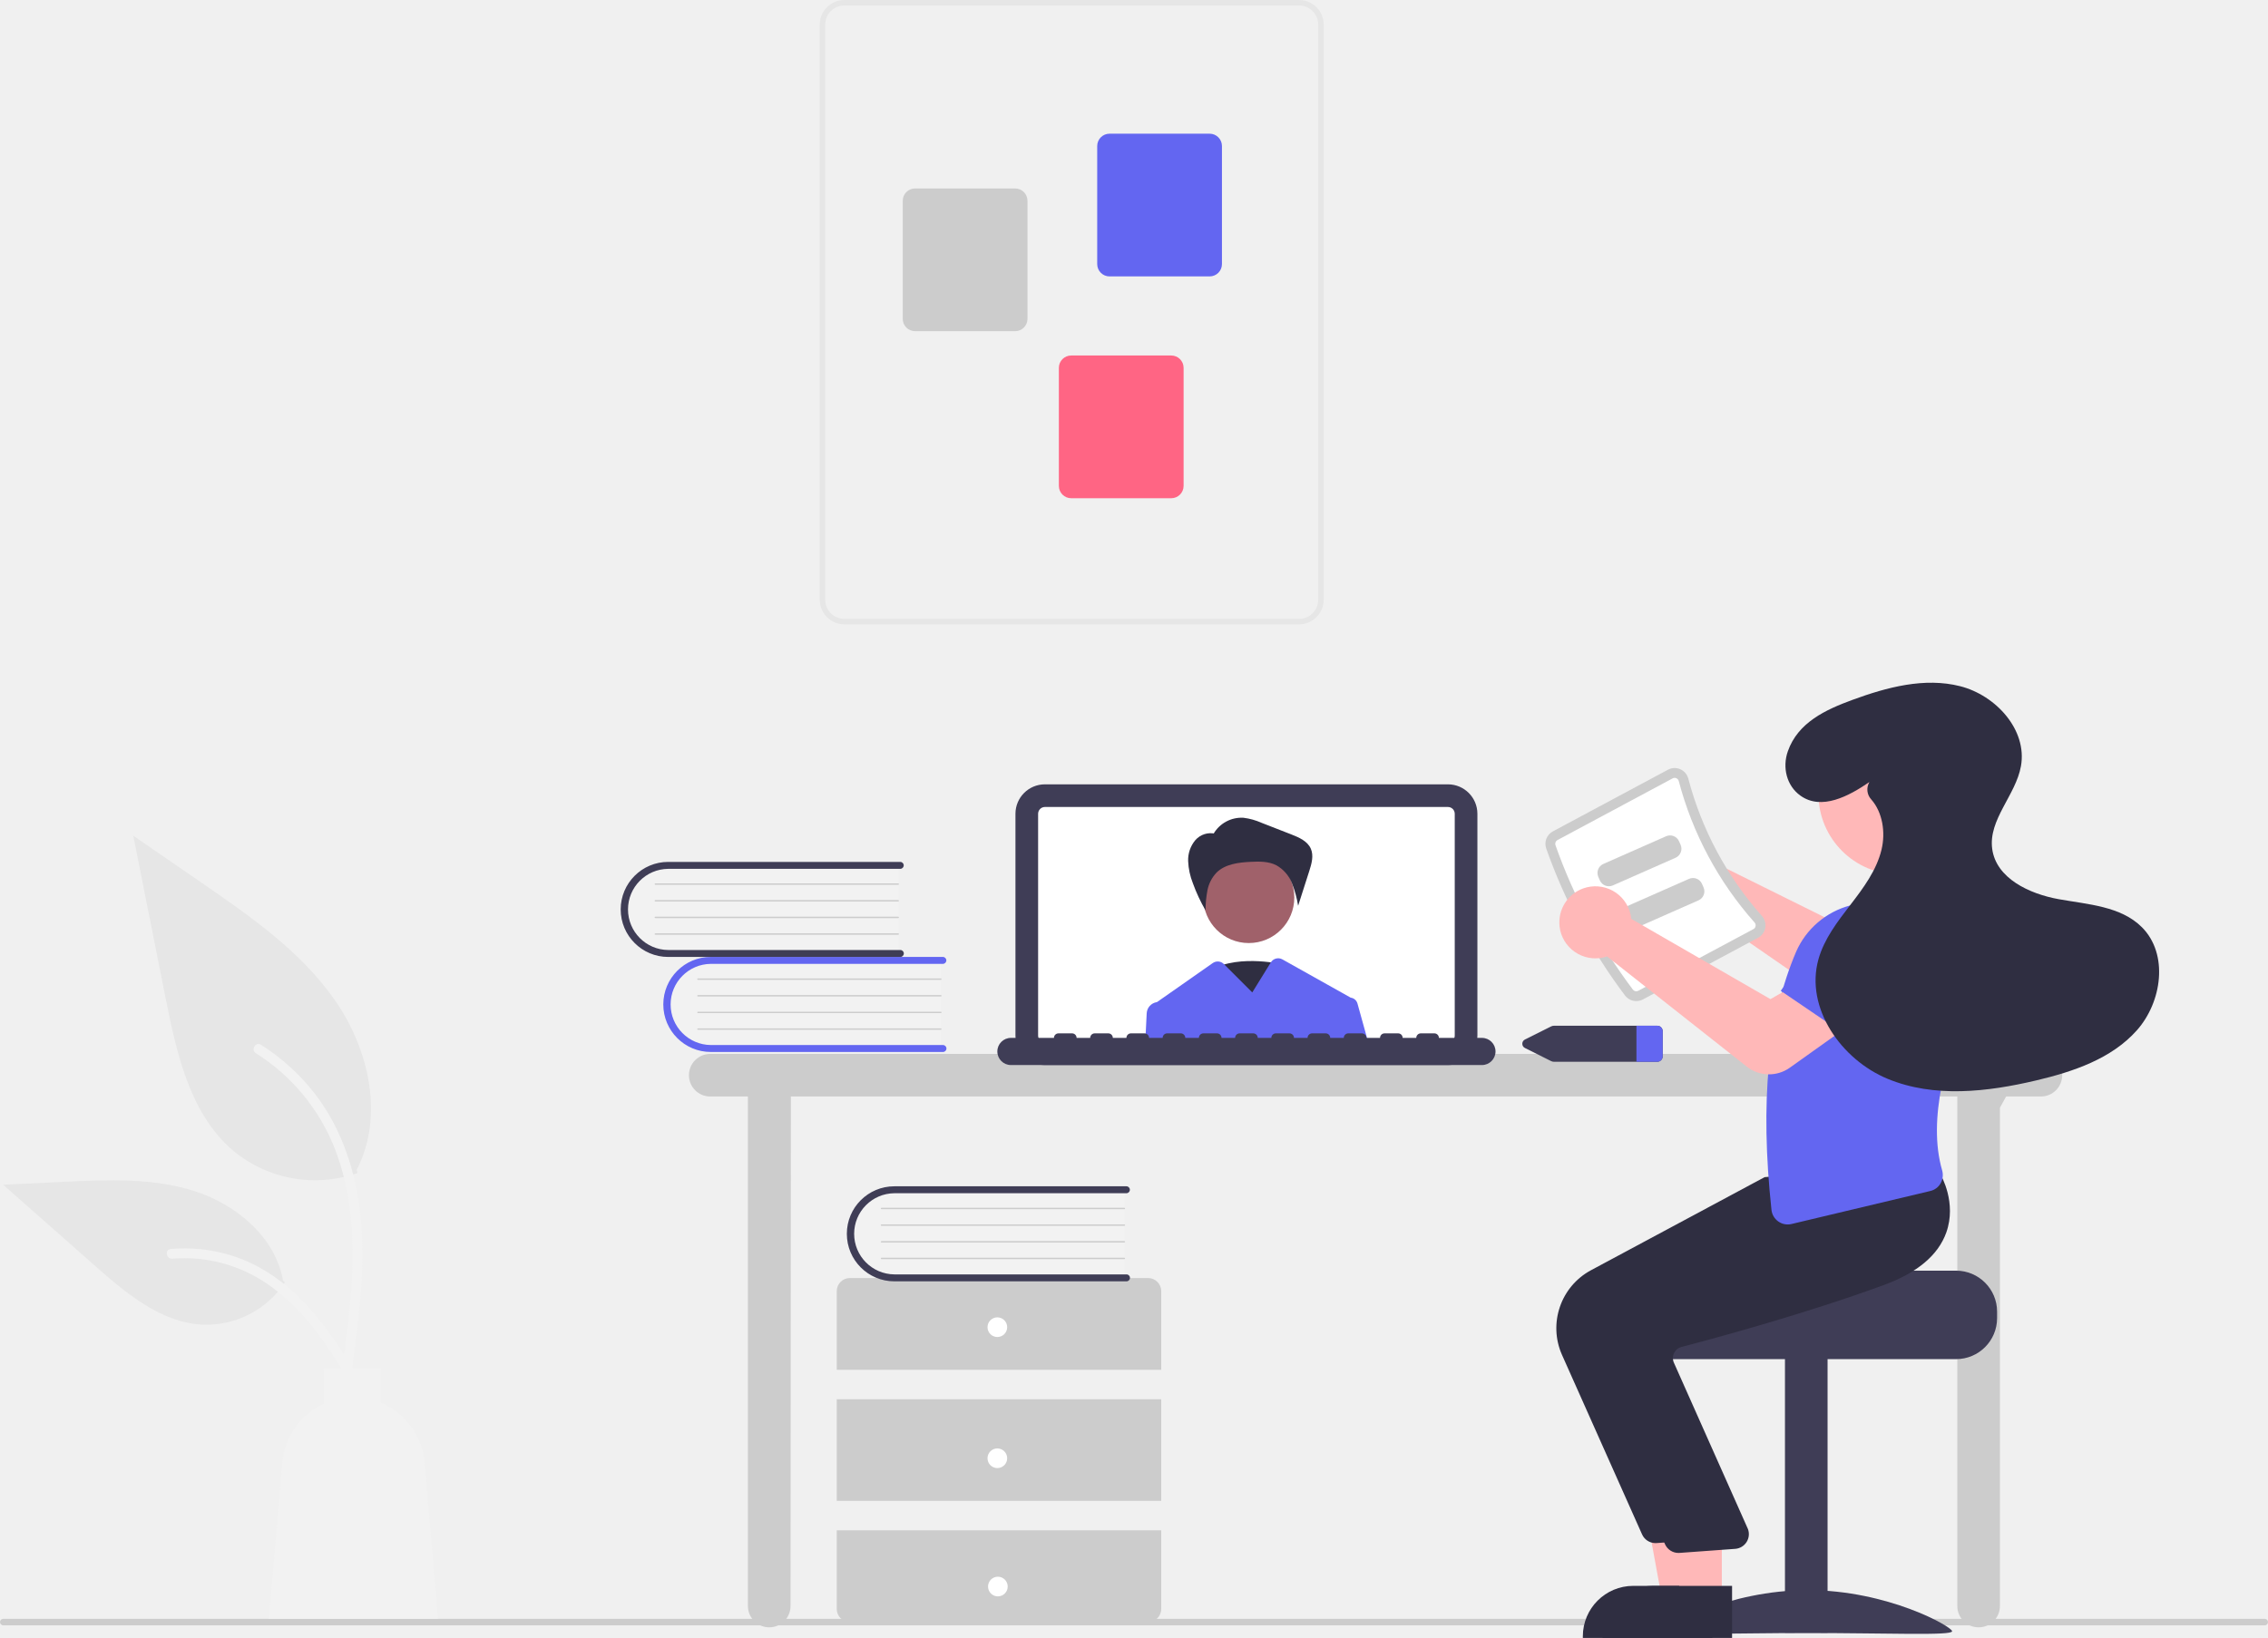
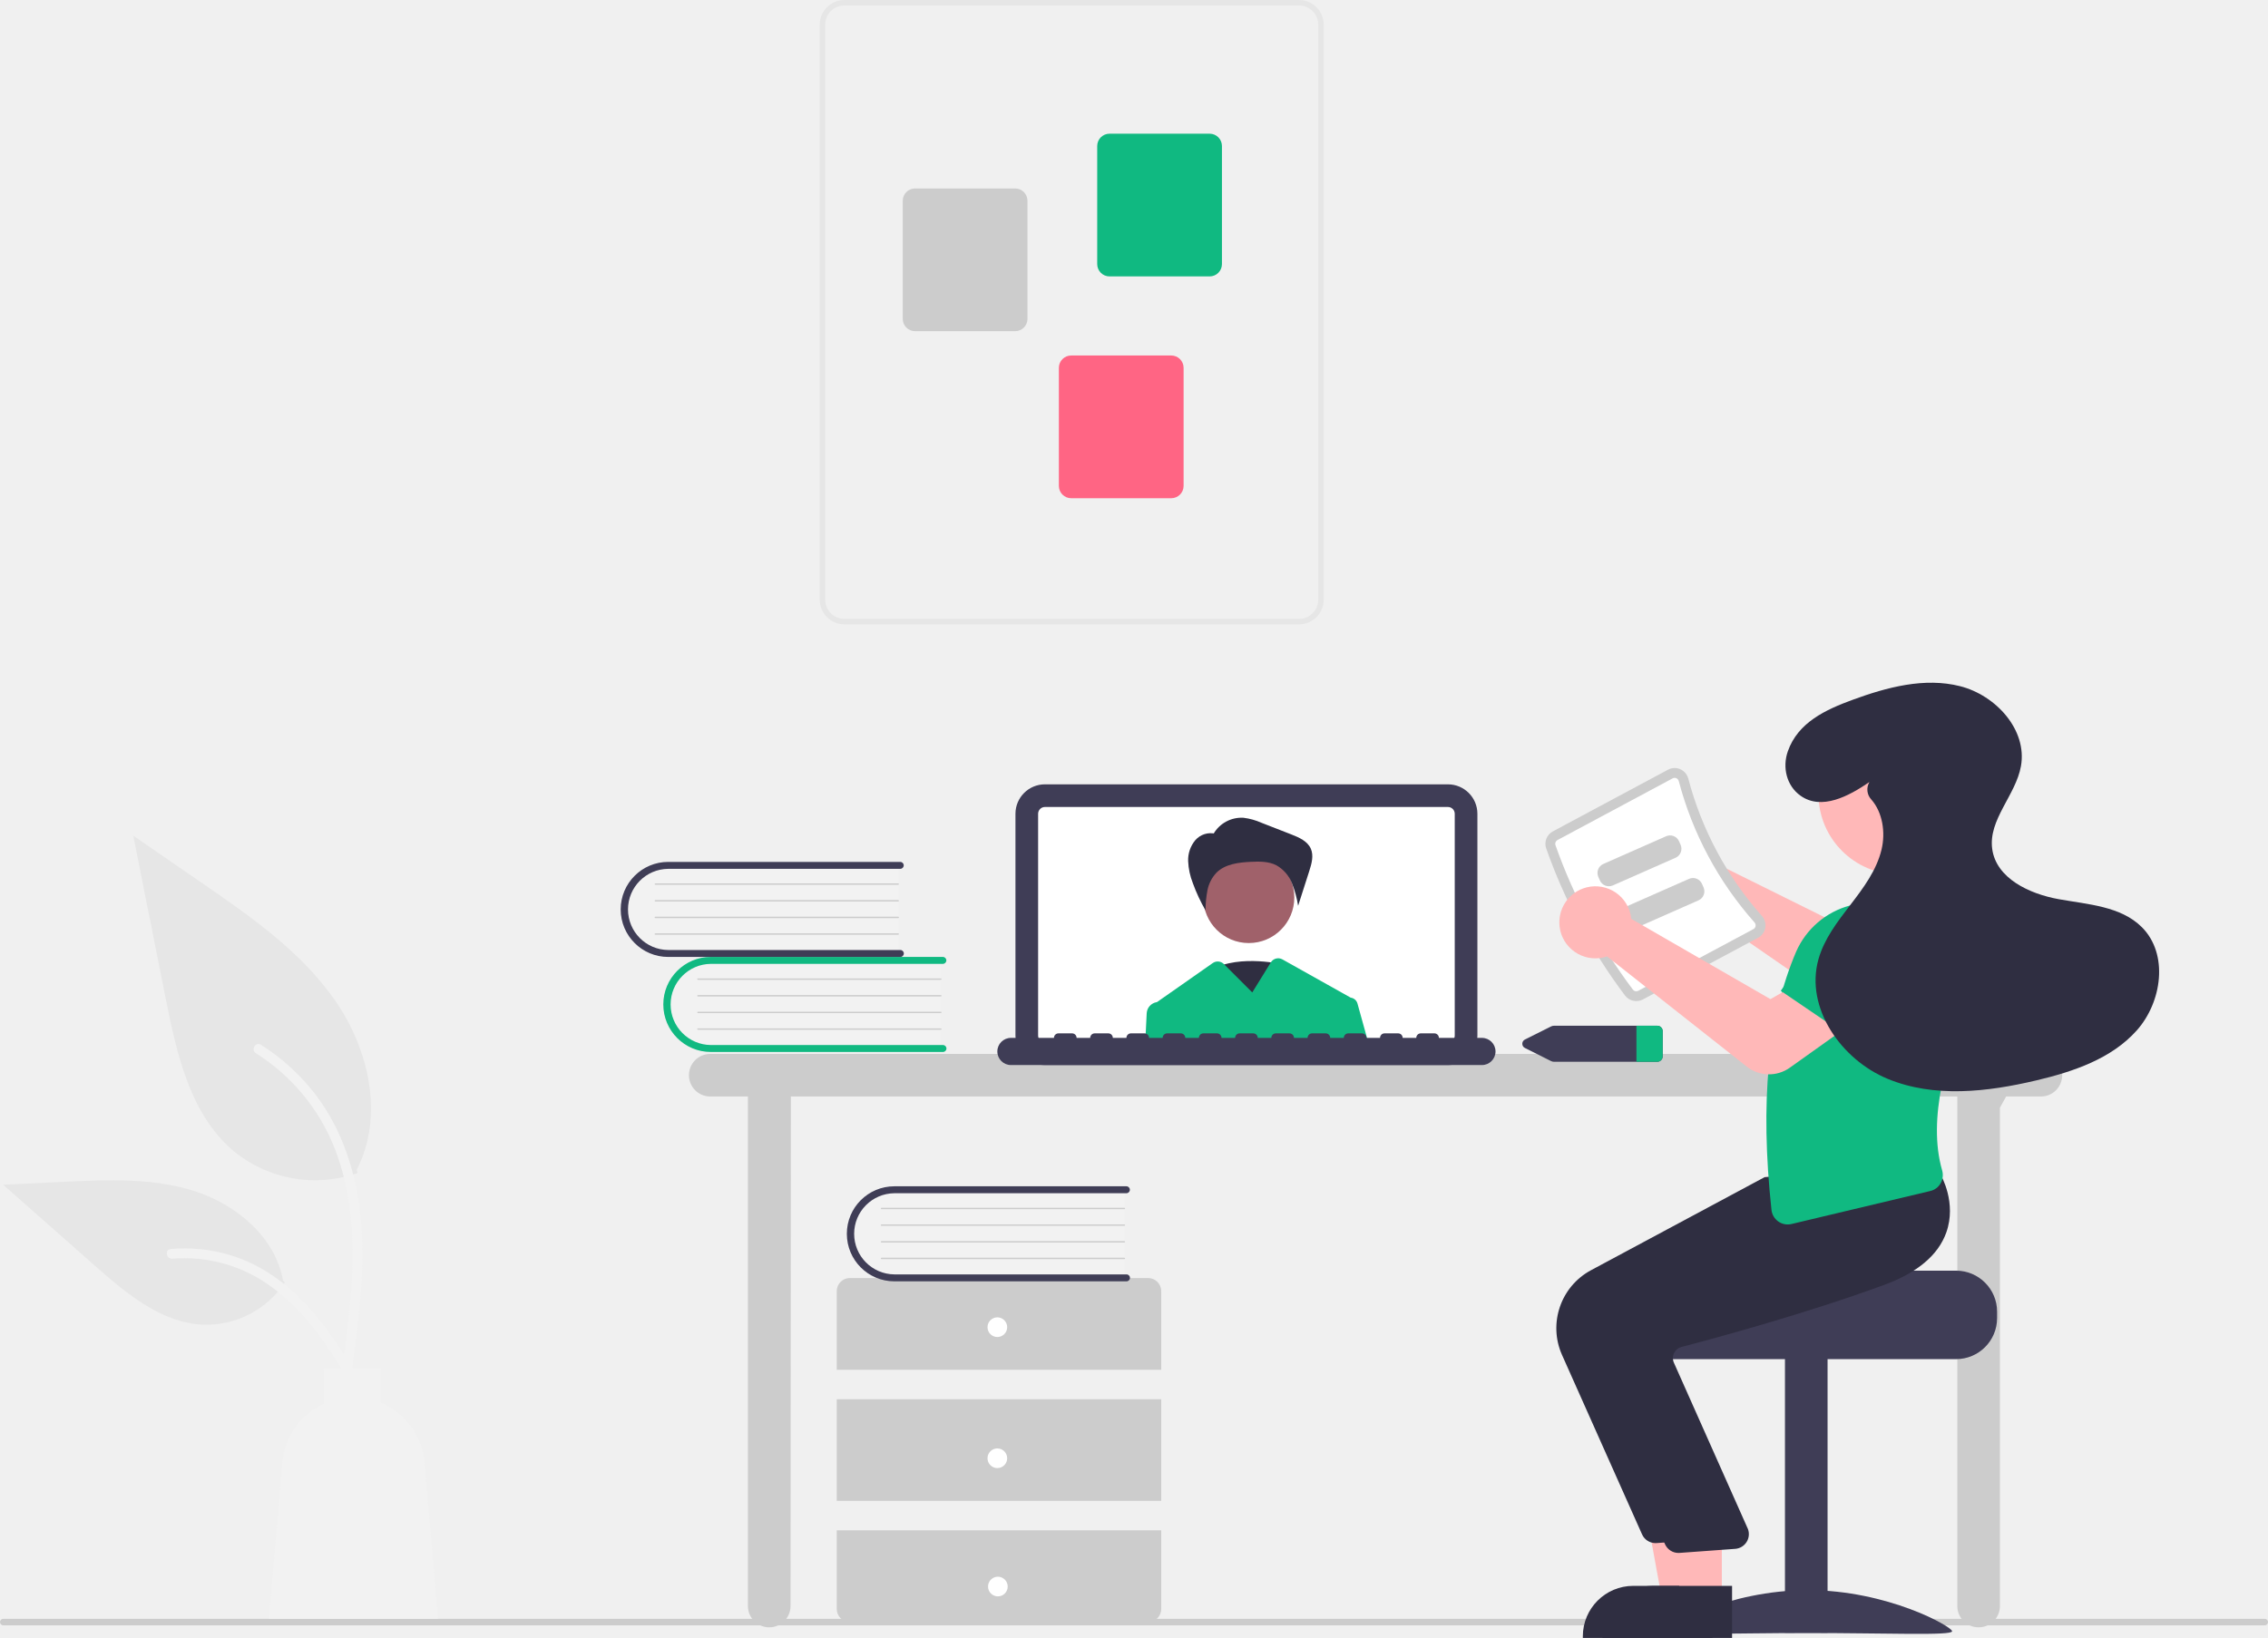
<svg xmlns="http://www.w3.org/2000/svg" data-name="Layer 1" viewBox="0 0 692 499.877">
  <path d="M945,696.105H255a1,1,0,0,1,0-2H945a1,1,0,0,1,0,2Z" transform="translate(-254 -200.0616)" fill="#ccc" />
  <path d="M876.704,521.703h-406a6.5,6.5,0,1,0,0,13h11.5v155.5a6.5,6.5,0,0,0,13,0l.099-155.5H851.204v155.5a6.5,6.5,0,0,0,13,0V538.13l1.891-3.427h10.609a6.5,6.5,0,1,0,0-13Z" transform="translate(-254 -200.0616)" fill="#ccc" />
  <path d="M695.794,525.105H572.812a8.992,8.992,0,0,1-8.982-8.982V448.414a8.992,8.992,0,0,1,8.982-8.982H695.794a8.992,8.992,0,0,1,8.982,8.982v67.709A8.992,8.992,0,0,1,695.794,525.105Z" transform="translate(-254 -200.0616)" fill="#3f3d56" />
  <path d="M695.793,446.345H572.813a2.074,2.074,0,0,0-2.07,2.07v67.71a2.074,2.074,0,0,0,2.07,2.07H695.793a2.074,2.074,0,0,0,2.07-2.07v-67.71A2.074,2.074,0,0,0,695.793,446.345Z" transform="translate(-254 -200.0616)" fill="#fff" />
  <path d="M644.792,494.283s-14.722-3.392-22.82,2.827,10.306,20.355,10.306,20.355Z" transform="translate(-254 -200.0616)" fill="#2f2e41" />
  <circle cx="381.024" cy="273.924" r="13.887" fill="#a0616a" />
  <path d="M624.286,454.492a9.898,9.898,0,0,1,9.126-4.856,19.397,19.397,0,0,1,5.515,1.544l9.078,3.541c2.349.916,4.922,2.039,5.941,4.345.946,2.141.24,4.613-.474,6.841l-3.397,10.593a32.246,32.246,0,0,0-1.925-6.998,10.835,10.835,0,0,0-4.704-5.364c-2.358-1.21-5.137-1.185-7.785-1.057-3.749.18-7.826.657-10.489,3.302a10.895,10.895,0,0,0-2.765,5.399,32.5,32.5,0,0,0-.58,6.112,50.669,50.669,0,0,1-3.869-8.295,20.525,20.525,0,0,1-1.438-6.715,9.444,9.444,0,0,1,2.165-6.387,6.195,6.195,0,0,1,6.231-1.961Z" transform="translate(-254 -200.0616)" fill="#2f2e41" />
-   <path d="M668.183,506.325a2.472,2.472,0,0,0-2.07-1.79.86.86,0,0,0-.1-.06L645.282,492.856a2.637,2.637,0,0,0-3.528.908l-5.67,9.18-8.54-8.54-.136-.136a2.636,2.636,0,0,0-3.376-.295l-17.038,11.931c-.03,0-.06.01-.09.01a3.633,3.633,0,0,0-3.03,3.39l-.44,8.89h68.04Z" transform="translate(-254 -200.0616)" fill="#6366f1" />
+   <path d="M668.183,506.325a2.472,2.472,0,0,0-2.07-1.79.86.86,0,0,0-.1-.06L645.282,492.856a2.637,2.637,0,0,0-3.528.908l-5.67,9.18-8.54-8.54-.136-.136a2.636,2.636,0,0,0-3.376-.295l-17.038,11.931c-.03,0-.06.01-.09.01a3.633,3.633,0,0,0-3.03,3.39l-.44,8.89h68.04Z" transform="translate(-254 -200.0616)" fill="#10b981" />
  <path d="M706.158,516.814H693.03a1.382,1.382,0,0,0-1.382-1.382h-4.145a1.382,1.382,0,0,0-1.382,1.382h-4.145a1.382,1.382,0,0,0-1.382-1.382H676.449a1.382,1.382,0,0,0-1.382,1.382h-4.145a1.382,1.382,0,0,0-1.382-1.382h-4.145a1.382,1.382,0,0,0-1.382,1.382h-4.145A1.382,1.382,0,0,0,658.485,515.432h-4.145a1.382,1.382,0,0,0-1.382,1.382h-4.145a1.382,1.382,0,0,0-1.382-1.382H643.285a1.382,1.382,0,0,0-1.382,1.382H637.758a1.382,1.382,0,0,0-1.382-1.382h-4.145a1.382,1.382,0,0,0-1.382,1.382h-4.145a1.382,1.382,0,0,0-1.382-1.382h-4.145a1.382,1.382,0,0,0-1.382,1.382H615.649a1.382,1.382,0,0,0-1.382-1.382h-4.145a1.382,1.382,0,0,0-1.382,1.382h-4.145a1.382,1.382,0,0,0-1.382-1.382h-4.145a1.382,1.382,0,0,0-1.382,1.382h-4.145a1.382,1.382,0,0,0-1.382-1.382h-4.145a1.382,1.382,0,0,0-1.382,1.382H582.485a1.382,1.382,0,0,0-1.382-1.382H576.958a1.382,1.382,0,0,0-1.382,1.382H562.449a4.145,4.145,0,0,0,0,8.291H706.158a4.145,4.145,0,0,0,0-8.291Z" transform="translate(-254 -200.0616)" fill="#3f3d56" />
  <path d="M541.079,492.74v27.526H472.117a13.771,13.771,0,1,1,0-27.526Z" transform="translate(-254 -200.0616)" fill="#f2f2f2" />
-   <path d="M542.773,520.054a1.059,1.059,0,0,1-1.059,1.059h-70.826a14.504,14.504,0,1,1,0-29.008h70.826a1.059,1.059,0,0,1,0,2.117h-70.826a12.387,12.387,0,0,0,0,24.773h70.826A1.059,1.059,0,0,1,542.773,520.054Z" transform="translate(-254 -200.0616)" fill="#6366f1" />
+   <path d="M542.773,520.054a1.059,1.059,0,0,1-1.059,1.059h-70.826a14.504,14.504,0,1,1,0-29.008h70.826a1.059,1.059,0,0,1,0,2.117h-70.826a12.387,12.387,0,0,0,0,24.773h70.826A1.059,1.059,0,0,1,542.773,520.054Z" transform="translate(-254 -200.0616)" fill="#10b981" />
  <path d="M541.079,499.092H466.971a.212.212,0,1,1,0-.423h74.108a.212.212,0,0,1,0,.423Z" transform="translate(-254 -200.0616)" fill="#ccc" />
  <path d="M541.079,504.174H466.971a.212.212,0,1,1,0-.423h74.108a.212.212,0,0,1,0,.423Z" transform="translate(-254 -200.0616)" fill="#ccc" />
  <path d="M541.079,509.255H466.971a.212.212,0,1,1,0-.423h74.108a.212.212,0,0,1,0,.423Z" transform="translate(-254 -200.0616)" fill="#ccc" />
  <path d="M541.079,514.337H466.971a.212.212,0,1,1,0-.423h74.108a.212.212,0,0,1,0,.423Z" transform="translate(-254 -200.0616)" fill="#ccc" />
  <path d="M528.079,463.74v27.526H459.117a13.771,13.771,0,1,1,0-27.526Z" transform="translate(-254 -200.0616)" fill="#f2f2f2" />
  <path d="M529.773,491.054a1.059,1.059,0,0,1-1.059,1.059h-70.826a14.504,14.504,0,1,1,0-29.008h70.826a1.059,1.059,0,0,1,0,2.117h-70.826a12.387,12.387,0,0,0,0,24.773h70.826A1.059,1.059,0,0,1,529.773,491.054Z" transform="translate(-254 -200.0616)" fill="#3f3d56" />
  <path d="M528.079,470.092H453.971a.212.212,0,1,1,0-.423h74.108a.212.212,0,0,1,0,.423Z" transform="translate(-254 -200.0616)" fill="#ccc" />
  <path d="M528.079,475.174H453.971a.212.212,0,1,1,0-.423h74.108a.212.212,0,0,1,0,.423Z" transform="translate(-254 -200.0616)" fill="#ccc" />
  <path d="M528.079,480.255H453.971a.212.212,0,1,1,0-.423h74.108a.212.212,0,0,1,0,.423Z" transform="translate(-254 -200.0616)" fill="#ccc" />
  <path d="M528.079,485.337H453.971a.212.212,0,1,1,0-.423h74.108a.212.212,0,0,1,0,.423Z" transform="translate(-254 -200.0616)" fill="#ccc" />
  <path d="M608.303,618.105v-24a4,4,0,0,0-4-4h-91a4,4,0,0,0-4,4v24Z" transform="translate(-254 -200.0616)" fill="#ccc" />
  <rect x="255.303" y="427.043" width="99" height="31" fill="#ccc" />
  <path d="M509.303,667.105v24a4,4,0,0,0,4,4h91a4,4,0,0,0,4-4v-24Z" transform="translate(-254 -200.0616)" fill="#ccc" />
  <circle cx="304.303" cy="405.043" r="3" fill="#fff" />
  <circle cx="304.303" cy="445.043" r="3" fill="#fff" />
  <circle cx="304.464" cy="484.196" r="3" fill="#fff" />
  <path d="M597.079,562.74v27.526H528.117a13.771,13.771,0,1,1,0-27.526Z" transform="translate(-254 -200.0616)" fill="#f2f2f2" />
  <path d="M598.773,590.054a1.059,1.059,0,0,1-1.059,1.059h-70.826a14.504,14.504,0,1,1,0-29.008h70.826a1.059,1.059,0,0,1,0,2.117h-70.826a12.387,12.387,0,0,0,0,24.773h70.826A1.059,1.059,0,0,1,598.773,590.054Z" transform="translate(-254 -200.0616)" fill="#3f3d56" />
  <path d="M597.079,569.092H522.971a.212.212,0,1,1,0-.423h74.108a.212.212,0,0,1,0,.423Z" transform="translate(-254 -200.0616)" fill="#ccc" />
  <path d="M597.079,574.174H522.971a.212.212,0,1,1,0-.423h74.108a.212.212,0,0,1,0,.423Z" transform="translate(-254 -200.0616)" fill="#ccc" />
  <path d="M597.079,579.255H522.971a.212.212,0,1,1,0-.423h74.108a.212.212,0,0,1,0,.423Z" transform="translate(-254 -200.0616)" fill="#ccc" />
  <path d="M597.079,584.337H522.971a.212.212,0,1,1,0-.423h74.108a.212.212,0,0,1,0,.423Z" transform="translate(-254 -200.0616)" fill="#ccc" />
  <path d="M504.11,383.083v-175.5a7.53,7.53,0,0,1,7.521-7.521H650.36a7.53,7.53,0,0,1,7.521,7.521v175.5a7.53,7.53,0,0,1-7.521,7.521H511.632A7.53,7.53,0,0,1,504.11,383.083Zm7.521-181.35a5.857,5.857,0,0,0-5.85,5.85v175.5a5.857,5.857,0,0,0,5.85,5.85H650.36a5.857,5.857,0,0,0,5.85-5.85v-175.5a5.857,5.857,0,0,0-5.85-5.85Z" transform="translate(-254 -200.0616)" fill="#e6e6e6" />
-   <path d="M588.775,280.659V244.624a3.765,3.765,0,0,1,3.761-3.761h30.537a3.765,3.765,0,0,1,3.761,3.761v36.036a3.765,3.765,0,0,1-3.761,3.761h-30.537A3.765,3.765,0,0,1,588.775,280.659Z" transform="translate(-254 -200.0616)" fill="#6366f1" />
+   <path d="M588.775,280.659V244.624a3.765,3.765,0,0,1,3.761-3.761h30.537a3.765,3.765,0,0,1,3.761,3.761v36.036a3.765,3.765,0,0,1-3.761,3.761h-30.537A3.765,3.765,0,0,1,588.775,280.659Z" transform="translate(-254 -200.0616)" fill="#10b981" />
  <path d="M529.44,297.374V261.338a3.765,3.765,0,0,1,3.761-3.761h30.537a3.765,3.765,0,0,1,3.761,3.761v36.036a3.765,3.765,0,0,1-3.761,3.761h-30.537A3.765,3.765,0,0,1,529.44,297.374Z" transform="translate(-254 -200.0616)" fill="#ccc" />
  <path d="M577.075,348.352V312.317a3.765,3.765,0,0,1,3.761-3.761h30.537a3.765,3.765,0,0,1,3.761,3.761v36.036a3.765,3.765,0,0,1-3.761,3.761h-30.537A3.765,3.765,0,0,1,577.075,348.352Z" transform="translate(-254 -200.0616)" fill="#ff6584" />
  <path d="M759.563,513.105H728.143a1.941,1.941,0,0,0-.86.2l-7.93,3.97a1.445,1.445,0,0,0,0,2.66l7.93,3.97a1.941,1.941,0,0,0,.86.2h31.42a1.649,1.649,0,0,0,1.74-1.53v-7.94A1.649,1.649,0,0,0,759.563,513.105Z" transform="translate(-254 -200.0616)" fill="#3f3d56" />
-   <path d="M761.303,514.635v7.94a1.649,1.649,0,0,1-1.74,1.53h-6.26v-11h6.26A1.649,1.649,0,0,1,761.303,514.635Z" transform="translate(-254 -200.0616)" fill="#6366f1" />
+   <path d="M761.303,514.635v7.94a1.649,1.649,0,0,1-1.74,1.53h-6.26v-11h6.26A1.649,1.649,0,0,1,761.303,514.635Z" transform="translate(-254 -200.0616)" fill="#10b981" />
  <path d="M759.327,453.705a11.003,11.003,0,0,1,14.89,6.915,10.588,10.588,0,0,1,.32,1.435l43.938,21.788,10.168-6.739,12.652,14.565L825.769,504.279a11.149,11.149,0,0,1-13.301.513l-44.579-30.828a10.511,10.511,0,0,1-1.015.37,11.003,11.003,0,0,1-14.01-8.561,10.708,10.708,0,0,1-.163-1.34A11.036,11.036,0,0,1,759.327,453.705Z" transform="translate(-254 -200.0616)" fill="#ffb8b8" />
  <path d="M850.841,587.853H802.831c0,1.38-49.48,2.5-49.48,2.5a12.86,12.86,0,0,0-2.11,2,12.41,12.41,0,0,0-2.9,8v2a12.505,12.505,0,0,0,12.5,12.5h90a12.511,12.511,0,0,0,12.5-12.5v-2A12.517,12.517,0,0,0,850.841,587.853Z" transform="translate(-254 -200.0616)" fill="#3f3d56" />
  <rect x="798.617" y="614.357" width="13" height="84" transform="translate(1356.235 1112.652) rotate(-180)" fill="#3f3d56" />
  <path d="M761.617,697.9c0,1.405,19.699.543,44,.543s44,.861,44-.543-19.699-12.543-44-12.543S761.617,696.495,761.617,697.9Z" transform="translate(-254 -200.0616)" fill="#3f3d56" />
  <polygon points="519.353 487.993 507.094 487.992 501.261 456.195 519.355 456.196 519.353 487.993" fill="#ffb8b8" />
  <path d="M776.48,699.938l-39.531-.001v-.5a15.386,15.386,0,0,1,15.386-15.386h.001l24.144.001Z" transform="translate(-254 -200.0616)" fill="#2f2e41" />
  <path d="M755.017,668.337,730.576,613.529a20.086,20.086,0,0,1,8.819-25.784l53.013-28.428,24.191-2.058,22.315-2.028.161.272c.206.348,5.004,8.635,1.76,17.722-2.46,6.893-8.859,12.276-19.019,16.002-23.714,8.695-51.109,16.127-61.786,18.918a3.451,3.451,0,0,0-2.211,1.76,3.498,3.498,0,0,0-.196,2.799l22.707,51.015a4.5,4.5,0,0,1-3.809,6.029L759.553,670.983q-.216.021-.43.021A4.497,4.497,0,0,1,755.017,668.337Z" transform="translate(-254 -200.0616)" fill="#2f2e41" />
  <polygon points="525.353 487.993 513.094 487.992 507.261 456.195 525.355 456.196 525.353 487.993" fill="#ffb8b8" />
  <path d="M782.48,699.938l-39.531-.001v-.5a15.386,15.386,0,0,1,15.386-15.386h.001l24.144.001Z" transform="translate(-254 -200.0616)" fill="#2f2e41" />
  <path d="M762.017,671.337,737.576,616.529a20.086,20.086,0,0,1,8.819-25.784l53.013-28.428,24.191-2.058,22.315-2.028.161.272c.206.348,5.004,8.635,1.76,17.722-2.46,6.893-8.859,12.276-19.019,16.002-23.714,8.695-51.109,16.127-61.786,18.918a3.451,3.451,0,0,0-2.211,1.76,3.498,3.498,0,0,0-.196,2.799l22.707,51.015a4.5,4.5,0,0,1-3.809,6.029L766.553,673.983q-.216.021-.43.021A4.497,4.497,0,0,1,762.017,671.337Z" transform="translate(-254 -200.0616)" fill="#2f2e41" />
  <path d="M749.835,503.906a167.506,167.506,0,0,1-24.075-44.932,4.303,4.303,0,0,1,2.032-5.179l35.145-18.832a4.247,4.247,0,0,1,3.726-.151,4.319,4.319,0,0,1,2.461,2.884,102.328,102.328,0,0,0,22.446,41.891,4.318,4.318,0,0,1,1.038,3.647,4.247,4.247,0,0,1-2.189,3.018L755.272,505.083A4.303,4.303,0,0,1,749.835,503.906Z" transform="translate(-254 -200.0616)" fill="#ccc" />
  <path d="M752.233,502.104a1.299,1.299,0,0,0,1.622.335l35.146-18.832a1.246,1.246,0,0,0,.653-.897,1.318,1.318,0,0,0-.325-1.128,105.34,105.34,0,0,1-23.107-43.125,1.319,1.319,0,0,0-.758-.895,1.247,1.247,0,0,0-1.11.046L729.208,456.439a1.298,1.298,0,0,0-.62,1.537,164.507,164.507,0,0,0,23.645,44.127Z" transform="translate(-254 -200.0616)" fill="#fff" />
-   <path d="M866.593,498.883l-27.525,10.459-6.72-18.667a11.168,11.168,0,0,1,5.002-13.499l0,0a11.168,11.168,0,0,1,14.262,2.784Z" transform="translate(-254 -200.0616)" fill="#6366f1" />
-   <path d="M796.583,572.843a4.999,4.999,0,0,1-2.083-3.549c-3.525-32.91-1.07-58.664,7.506-78.735a24.992,24.992,0,0,1,16.567-14.18l22.25-1.123.115.056A26.005,26.005,0,0,1,855.156,502.9c-7.156,18.863-13.148,38.503-8.579,54.346a5.122,5.122,0,0,1-.484,3.983,4.884,4.884,0,0,1-3.116,2.309L800.599,573.62a4.964,4.964,0,0,1-4.017-.777Z" transform="translate(-254 -200.0616)" fill="#6366f1" />
+   <path d="M866.593,498.883l-27.525,10.459-6.72-18.667a11.168,11.168,0,0,1,5.002-13.499l0,0a11.168,11.168,0,0,1,14.262,2.784Z" transform="translate(-254 -200.0616)" fill="#10b981" />
+   <path d="M796.583,572.843a4.999,4.999,0,0,1-2.083-3.549c-3.525-32.91-1.07-58.664,7.506-78.735a24.992,24.992,0,0,1,16.567-14.18l22.25-1.123.115.056A26.005,26.005,0,0,1,855.156,502.9c-7.156,18.863-13.148,38.503-8.579,54.346a5.122,5.122,0,0,1-.484,3.983,4.884,4.884,0,0,1-3.116,2.309L800.599,573.62a4.964,4.964,0,0,1-4.017-.777Z" transform="translate(-254 -200.0616)" fill="#10b981" />
  <circle cx="579.396" cy="242.323" r="24.561" fill="#ffb8b8" />
  <path d="M765.243,461.838l-19.142,8.45a3.003,3.003,0,0,1-3.956-1.533l-.473-1.073a3.003,3.003,0,0,1,1.533-3.956l19.142-8.45a3.003,3.003,0,0,1,3.956,1.533l.473,1.073A3.003,3.003,0,0,1,765.243,461.838Z" transform="translate(-254 -200.0616)" fill="#ccc" />
  <path d="M772.243,474.838l-19.142,8.45a3.003,3.003,0,0,1-3.956-1.533l-.473-1.073a3.003,3.003,0,0,1,1.533-3.956l19.142-8.45a3.003,3.003,0,0,1,3.956,1.533l.473,1.073A3.003,3.003,0,0,1,772.243,474.838Z" transform="translate(-254 -200.0616)" fill="#ccc" />
  <path d="M787.005,525.615l-42.674-33.666a10.517,10.517,0,0,1-1.036.306,11.027,11.027,0,0,1-8.818-1.691,10.913,10.913,0,0,1-4.626-7.733,11.023,11.023,0,0,1,7.209-11.638,11.004,11.004,0,0,1,14.426,7.837,10.571,10.571,0,0,1,.229,1.452L794.196,504.989l10.572-6.086,11.711,15.332-16.414,11.699a10.942,10.942,0,0,1-13.06-.318Z" transform="translate(-254 -200.0616)" fill="#ffb8b8" />
-   <path d="M821.686,519.009l-24.349-16.557,11.443-16.207a11.168,11.168,0,0,1,13.929-3.64l0,0a11.168,11.168,0,0,1,5.894,13.283Z" transform="translate(-254 -200.0616)" fill="#6366f1" />
+   <path d="M821.686,519.009l-24.349-16.557,11.443-16.207a11.168,11.168,0,0,1,13.929-3.64l0,0a11.168,11.168,0,0,1,5.894,13.283Z" transform="translate(-254 -200.0616)" fill="#10b981" />
  <path d="M824.391,438.727c-6.313,4.321-14.601,8.762-21.049,4.161-4.234-3.021-5.567-8.615-3.851-13.525,3.087-8.829,11.569-12.715,19.681-15.695,10.544-3.873,22.026-6.954,32.911-4.181s20.506,13.313,18.541,24.373c-1.58,8.894-9.97,16.295-8.779,25.25,1.199,9.012,11.334,13.756,20.281,15.367s18.96,2.128,25.391,8.555c8.203,8.199,6.155,22.853-1.564,31.51s-19.367,12.58-30.654,15.248c-14.955,3.534-31.129,5.392-45.332-.474s-25.256-21.654-21.141-36.46c1.738-6.254,5.832-11.539,9.789-16.685s7.963-10.526,9.472-16.839c1.258-5.261.327-11.369-3.162-15.315a4.437,4.437,0,0,1-.594-5.186Z" transform="translate(-254 -200.0616)" fill="#2f2e41" />
  <path d="M363.072,558.06a39.063,39.063,0,0,1-37.721-6.645c-13.212-11.089-17.354-29.359-20.725-46.275q-4.985-25.018-9.969-50.036l20.872,14.371c15.01,10.335,30.357,21.001,40.75,35.971s14.929,35.405,6.579,51.603" transform="translate(-254 -200.0616)" fill="#e6e6e6" />
  <path d="M361.288,618.639c2.112-15.387,4.285-30.973,2.803-46.525-1.316-13.812-5.53-27.303-14.109-38.364A63.82,63.82,0,0,0,333.608,518.912c-1.637-1.034-3.144,1.561-1.514,2.59A60.672,60.672,0,0,1,356.093,550.459c5.225,13.289,6.064,27.776,5.164,41.893-.544,8.537-1.698,17.019-2.861,25.489a1.554,1.554,0,0,0,1.048,1.845,1.509,1.509,0,0,0,1.845-1.048Z" transform="translate(-254 -200.0616)" fill="#f2f2f2" />
  <path d="M340.941,591.41a28.755,28.755,0,0,1-25.055,12.931c-12.683-.602-23.257-9.454-32.775-17.858l-28.153-24.857,18.633-.892c13.4-.641,27.145-1.239,39.908,2.893s24.533,14.077,26.867,27.287" transform="translate(-254 -200.0616)" fill="#e6e6e6" />
  <path d="M367.258,627.484c-10.168-17.991-21.961-37.986-43.035-44.377a48.022,48.022,0,0,0-18.101-1.869c-1.922.166-1.442,3.128.476,2.963a44.614,44.614,0,0,1,28.886,7.642c8.145,5.544,14.487,13.252,19.854,21.425,3.288,5.007,6.233,10.226,9.178,15.438.941,1.666,3.693.463,2.74-1.222Z" transform="translate(-254 -200.0616)" fill="#f2f2f2" />
  <path d="M383.55,646.421A21.774,21.774,0,0,0,370.207,628.184v-10.401H352.762v10.729a21.763,21.763,0,0,0-12.616,17.909l-4.102,47.684h51.608Z" transform="translate(-254 -200.0616)" fill="#f2f2f2" />
</svg>
